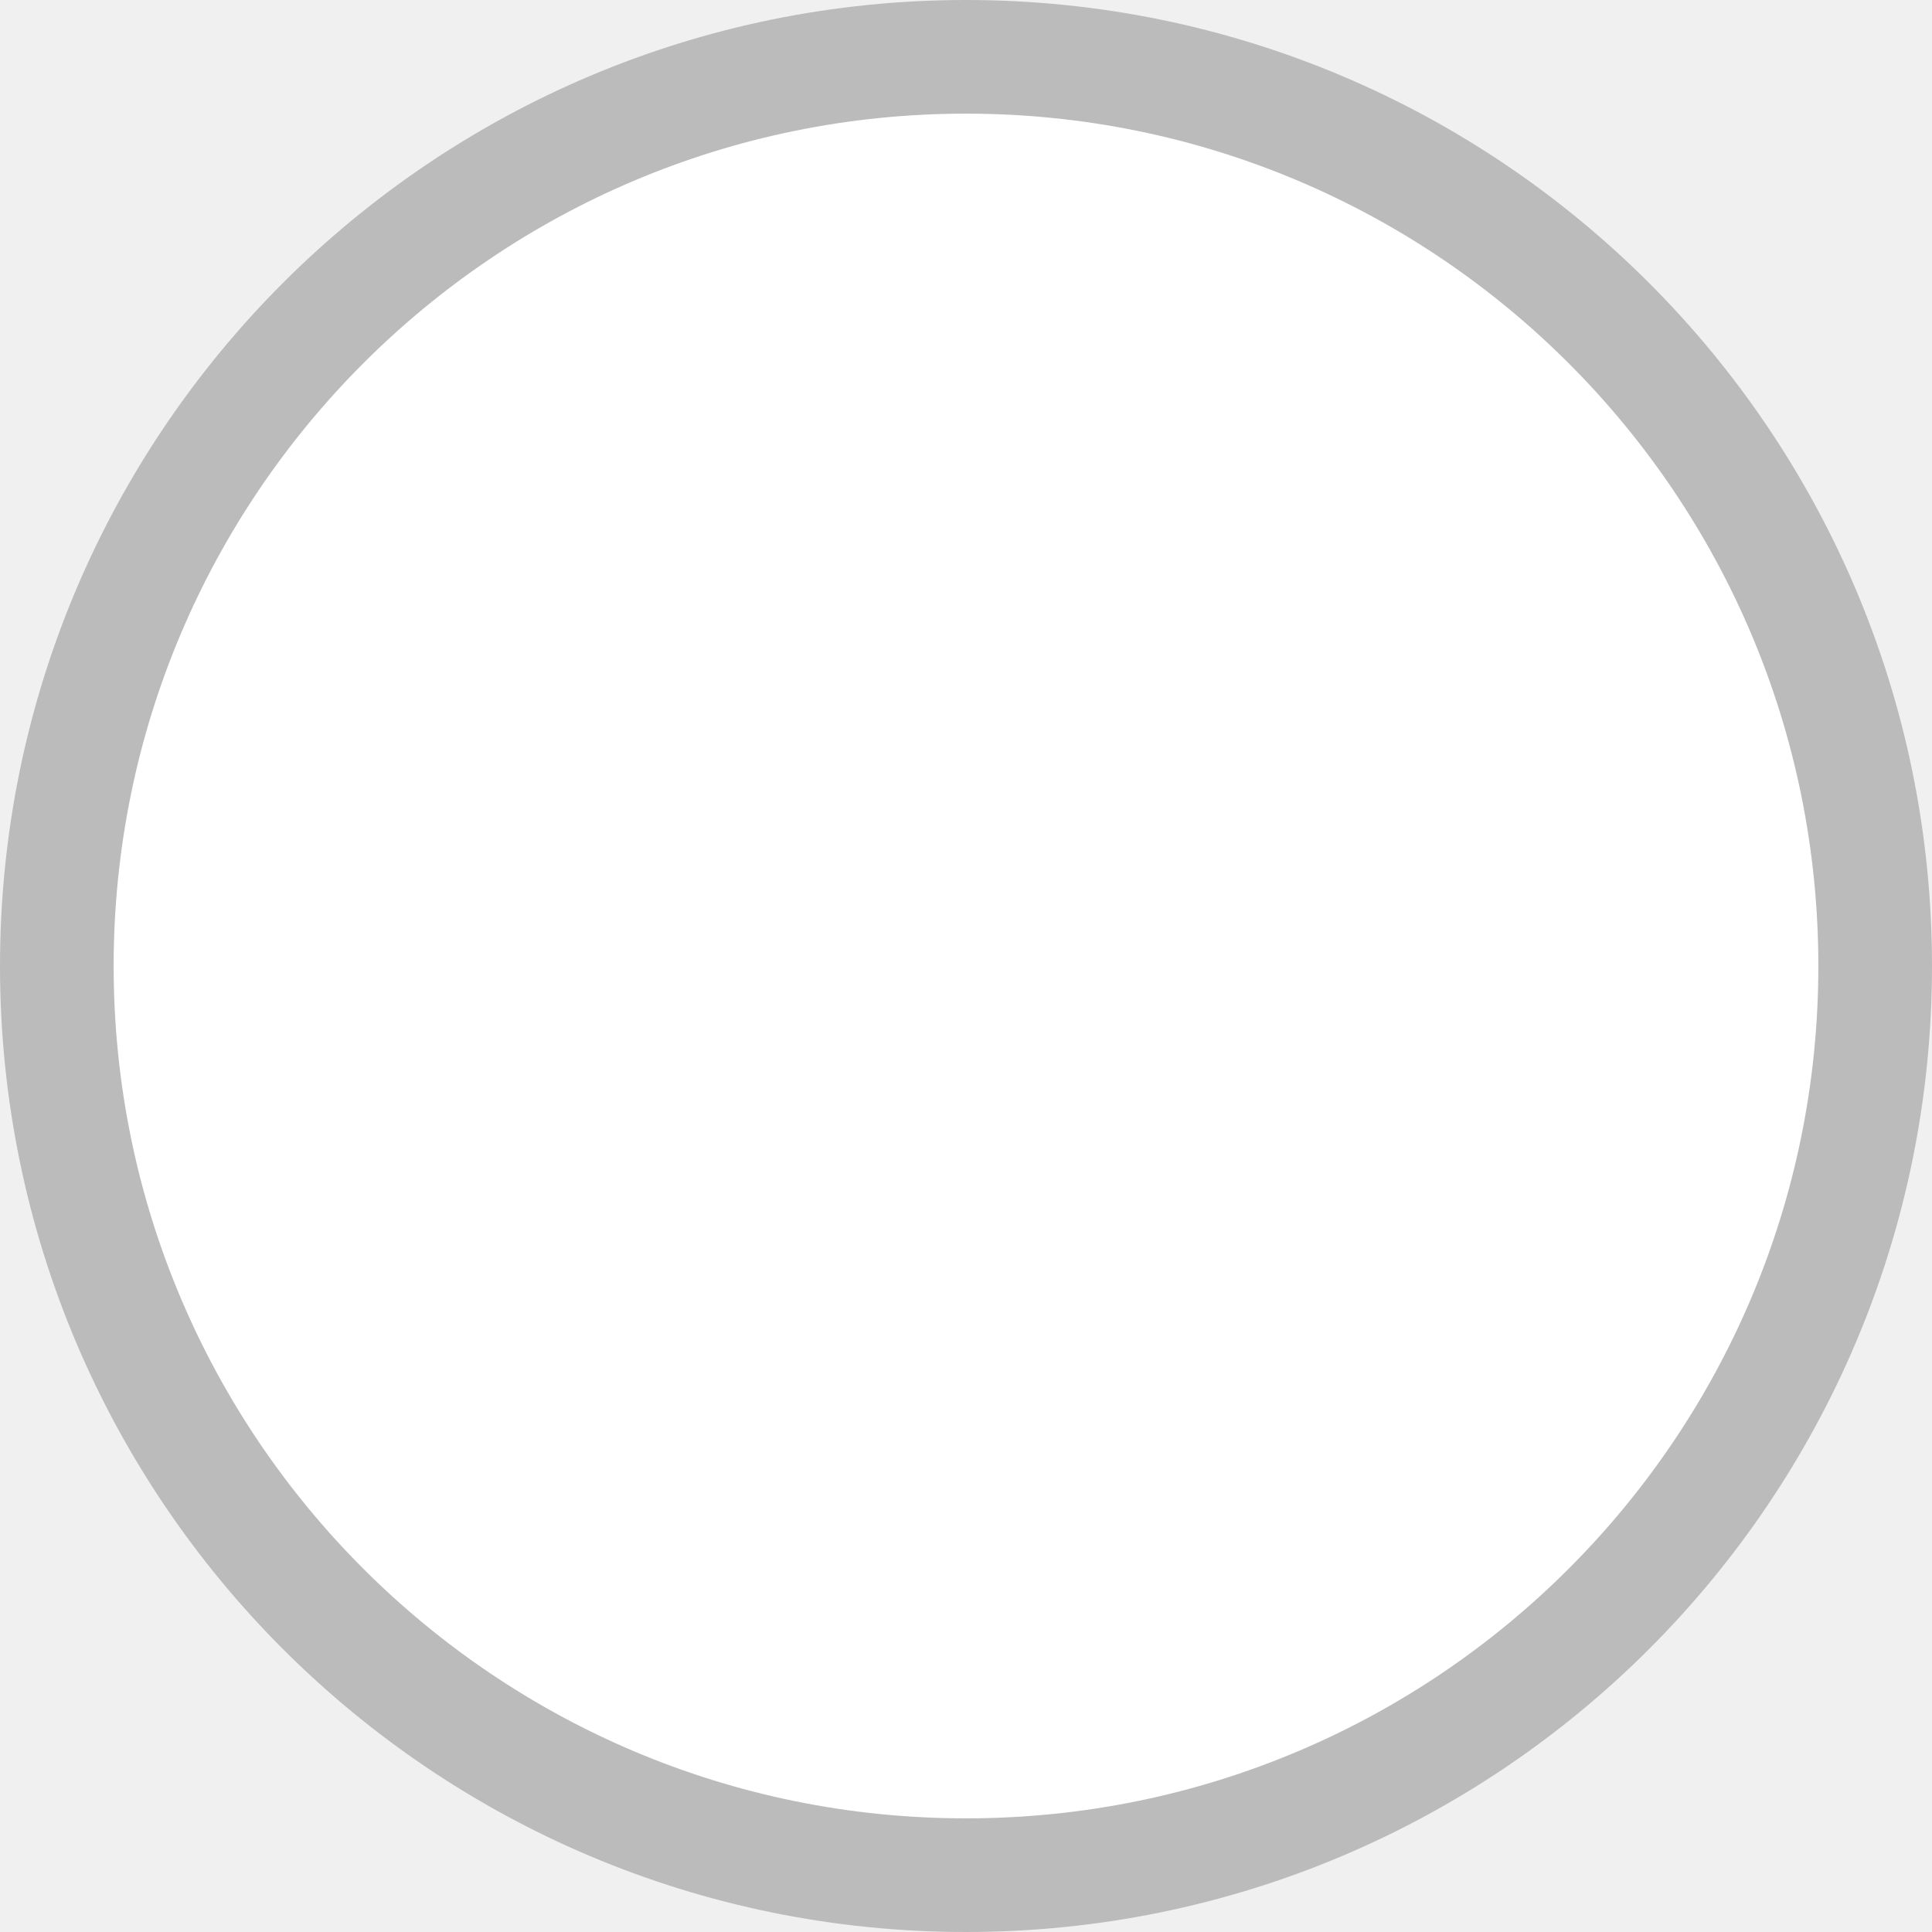
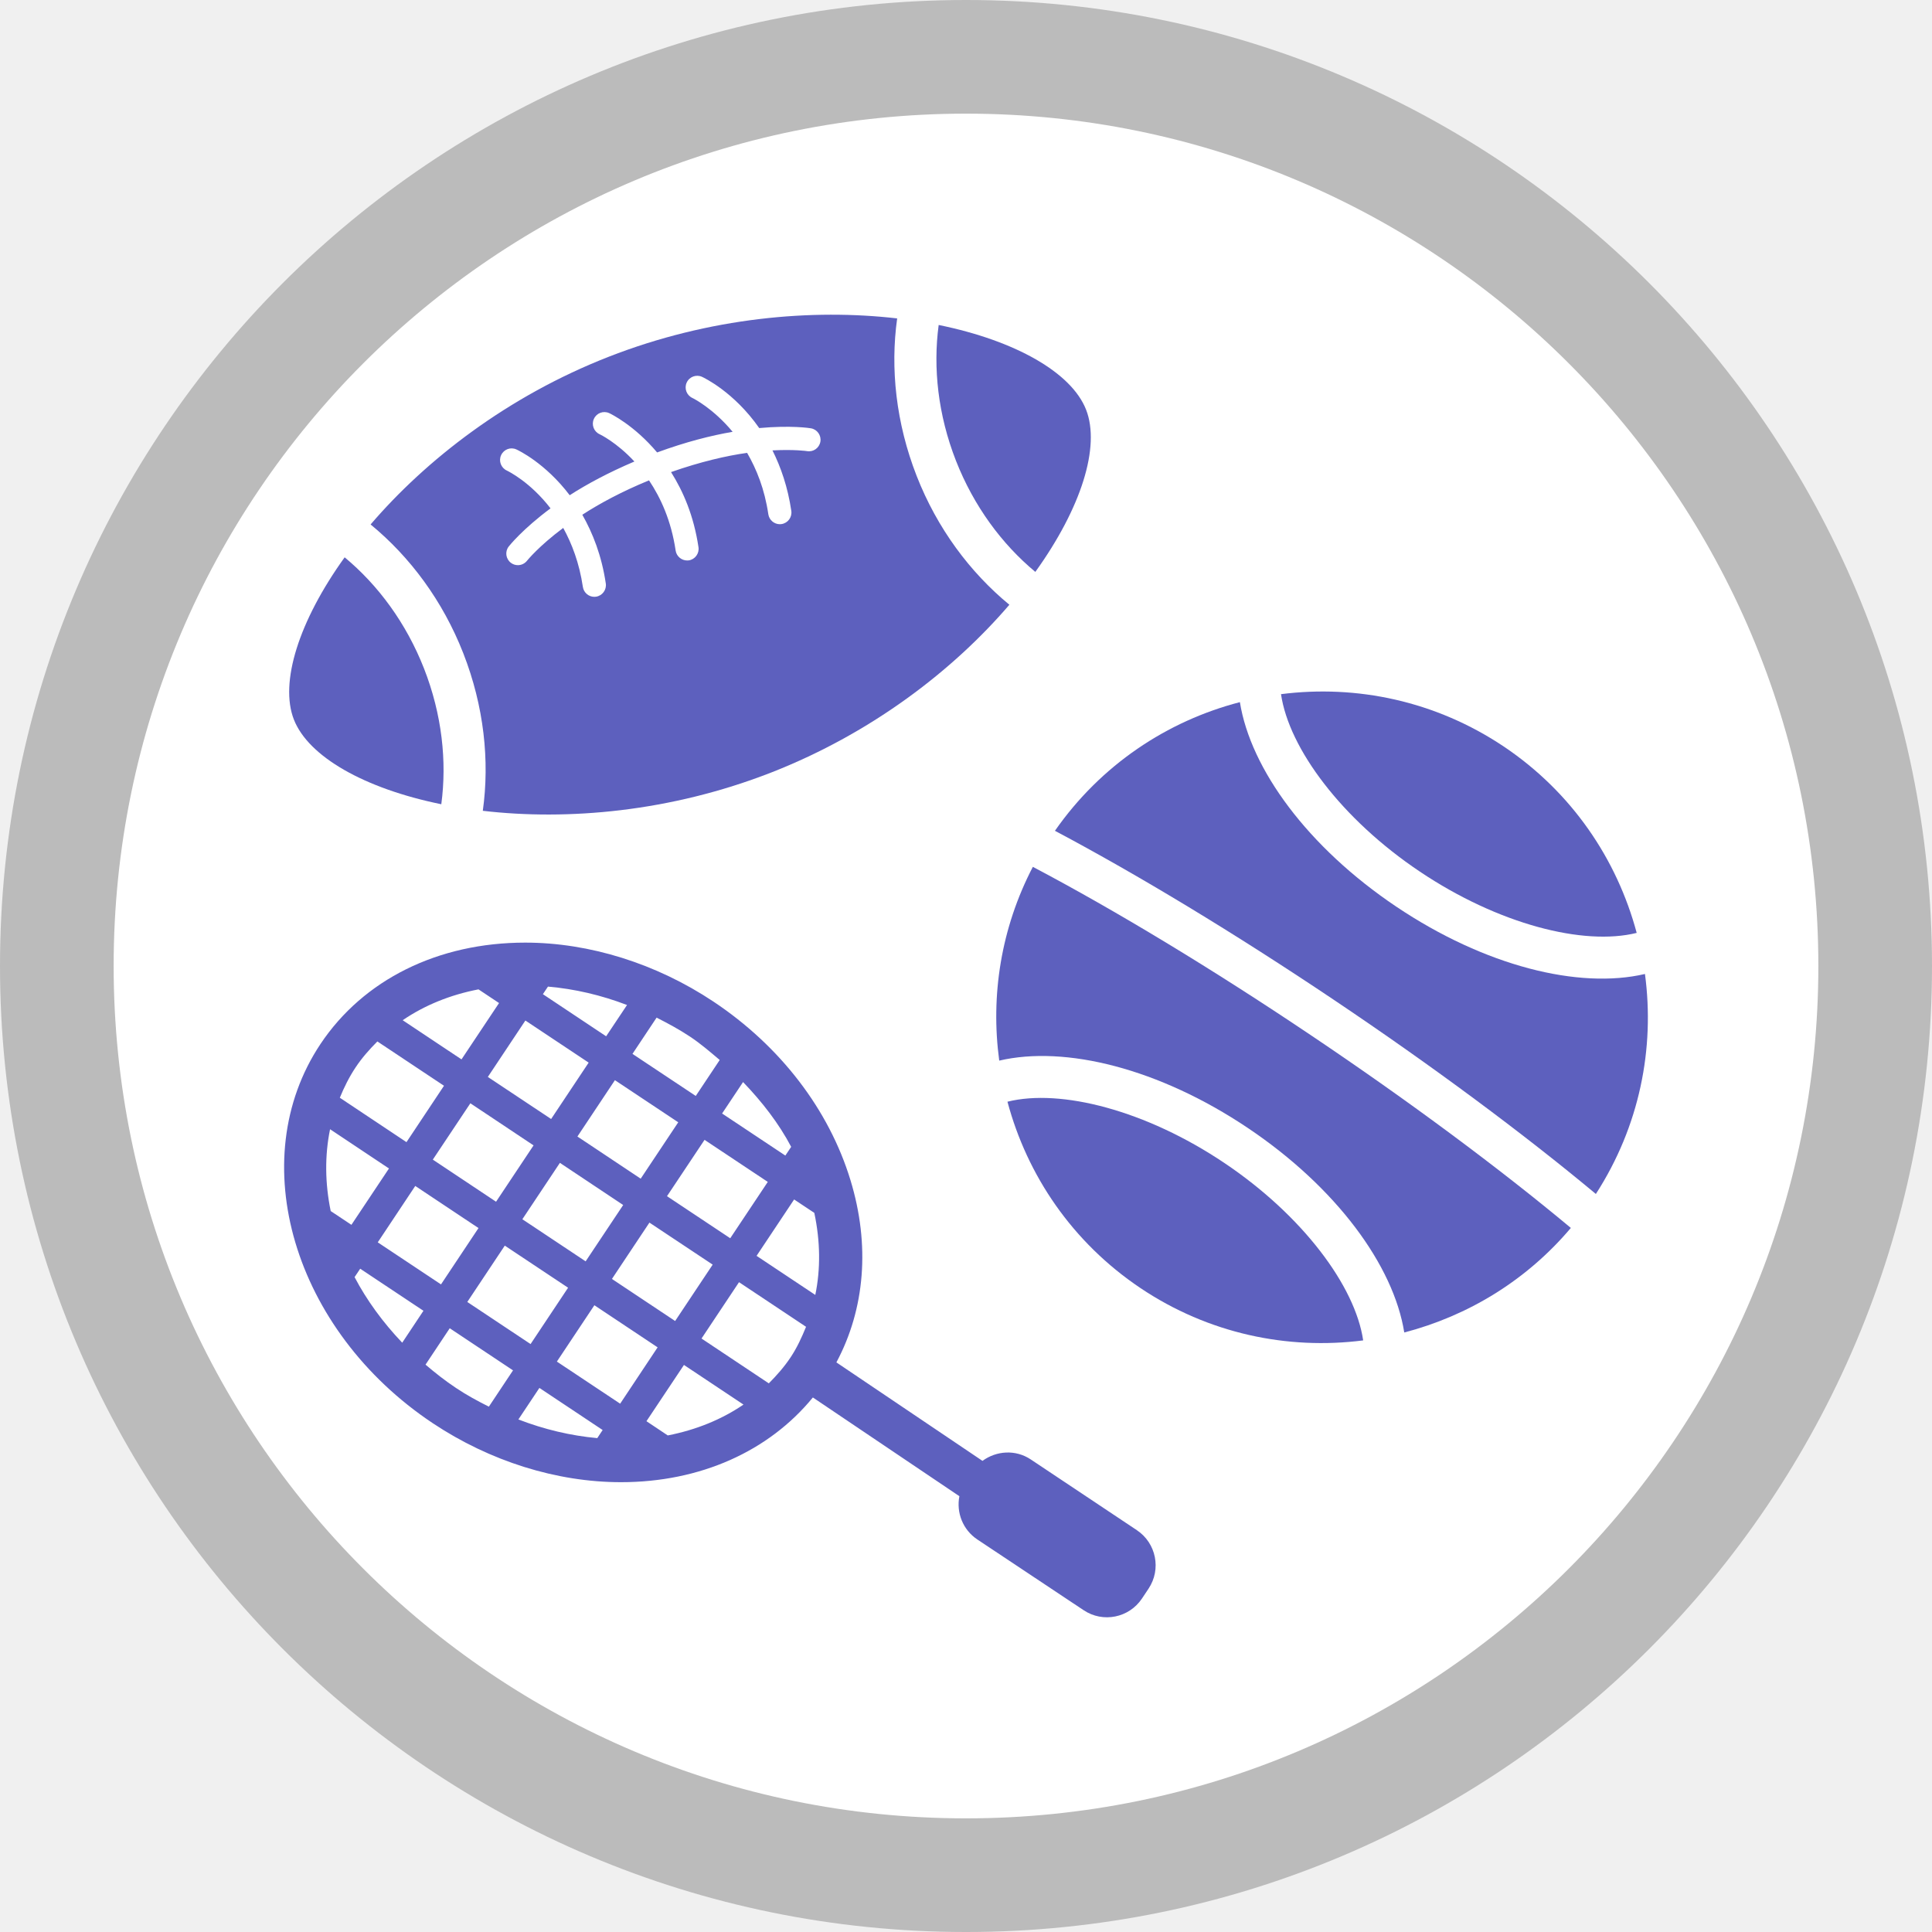
- <svg xmlns="http://www.w3.org/2000/svg" viewBox="0 0 17 17" height="17" width="17" version="1.1" id="svg66686">
-   <defs id="defs66690" />
-   <rect fill="none" x="0" y="0" width="17" height="17" id="rect66678" />
-   <rect x="1" y="1" rx="7.5" ry="7.5" width="15" height="15" stroke="#bbb" style="stroke-linejoin:round;stroke-miterlimit:4;" fill="#bbb" stroke-width="2" id="rect66680" />
-   <rect x="1" y="1" width="15" height="15" rx="7.5" ry="7.5" fill="#fff" id="rect66682" />
+ <svg xmlns="http://www.w3.org/2000/svg" width="17" height="17" version="1.1" viewBox="0 0 17 17">
+   <rect width="17" height="17" fill="none" />
+   <rect x="1" y="1" width="15" height="15" rx="7.5" ry="7.5" fill="#bbb" stroke="#bbb" stroke-linejoin="round" stroke-width="2" />
+   <rect x="1" y="1" width="15" height="15" rx="7.5" ry="7.5" fill="#fff" />
+   <g transform="matrix(.37499 0 0 .37499 2.3126 2.3124)" fill="#5d60be">
+     <path d="m18.018 28.078c-0.356-0.236-0.805-0.204-1.131 0.035l-3.428-2.311c0.672-1.258 0.794-2.754 0.331-4.274-0.505-1.658-1.647-3.147-3.216-4.192-1.341-0.892-2.909-1.384-4.417-1.384-2.045 0-3.797 0.868-4.806 2.382-1.815 2.728-0.632 6.718 2.637 8.895 1.341 0.893 2.909 1.384 4.416 1.384 1.858 0 3.467-0.723 4.503-1.988l3.438 2.317c-0.075 0.381 0.078 0.787 0.422 1.016l2.492 1.658c0.455 0.305 1.068 0.181 1.371-0.274l0.154-0.231c0.303-0.455 0.18-1.068-0.275-1.372zm-10.17-0.499c-0.623-0.057-1.245-0.204-1.851-0.438l0.493-0.74 1.484 0.988zm1.154-0.397 0.88-1.32 1.397 0.93c-0.514 0.351-1.116 0.595-1.777 0.724zm-0.617-0.411-1.485-0.988 0.88-1.322 1.484 0.988zm-6.792-4.52c-0.134-0.65-0.142-1.302-0.015-1.92l1.382 0.921-0.881 1.322zm1.984-0.589 1.484 0.988-0.88 1.322-1.484-0.987zm3.114-4.678c0.624 0.054 1.247 0.199 1.855 0.432l-0.49 0.734-1.484-0.988zm-1.148 0.386-0.881 1.322-1.38-0.919c0.515-0.352 1.117-0.596 1.779-0.724zm0.618 0.41 1.485 0.988-0.881 1.323-1.485-0.987zm1.221 2.722 0.88-1.322 1.486 0.988-0.881 1.323zm1.074 1.607-0.881 1.322-1.485-0.988 0.881-1.323zm-2.103-1.399-0.88 1.322-1.484-0.988 0.881-1.322zm-0.675 2.352 1.485 0.988-0.88 1.322-1.485-0.988zm2.514 0.782 0.88-1.322 1.484 0.986-0.881 1.323zm1.292-1.942 0.881-1.322 1.484 0.987-0.881 1.322zm2.983 0.077 0.474 0.315c0.141 0.667 0.149 1.314 0.023 1.925l-1.378-0.917zm-0.069-1.235-0.137 0.205-1.484-0.987 0.492-0.738c0.447 0.465 0.839 0.97 1.129 1.52zm-1.677-2.038-0.562 0.844-1.485-0.987 0.566-0.851c0.268 0.136 0.533 0.279 0.786 0.447 0.249 0.166 0.471 0.358 0.695 0.547zm-8.033-0.435 1.563 1.04-0.88 1.323-1.564-1.042c0.1-0.244 0.218-0.484 0.368-0.709 0.149-0.225 0.325-0.424 0.513-0.612zm-0.535 5.53 0.132-0.197 1.484 0.987-0.498 0.749c-0.454-0.477-0.832-0.995-1.118-1.539zm1.665 2.054 0.568-0.854 1.485 0.988-0.567 0.852c-0.262-0.132-0.521-0.271-0.768-0.437-0.255-0.169-0.492-0.356-0.718-0.549zm8.055 0.439-1.579-1.052 0.88-1.322 1.573 1.047c-0.101 0.247-0.211 0.489-0.361 0.714-0.148 0.223-0.325 0.424-0.513 0.613z" />
+     <path d="m18.069 14.174c-0.749 1.438-0.995 3.024-0.789 4.547 1.55-0.362 3.751 0.183 5.833 1.58 2.081 1.397 3.42 3.229 3.671 4.799 1.487-0.387 2.864-1.215 3.909-2.453-1.678-1.4-3.806-2.982-6.113-4.531-2.316-1.556-4.571-2.918-6.511-3.942z" />
+     <path d="m32.432 16.688c-1.551 0.362-3.752-0.182-5.834-1.579-2.08-1.397-3.419-3.229-3.671-4.8-1.703 0.442-3.259 1.469-4.34 3.019 1.958 1.039 4.223 2.408 6.545 3.967 2.312 1.551 4.449 3.14 6.148 4.555 1.026-1.589 1.386-3.417 1.152-5.162z" />
+     <path d="m22.562 21.122c-1.834-1.232-3.837-1.749-5.089-1.437 0.461 1.726 1.52 3.298 3.119 4.372 1.599 1.073 3.456 1.456 5.228 1.229-0.186-1.275-1.424-2.933-3.258-4.164z" />
+     <path d="m27.15 14.286c1.834 1.231 3.837 1.748 5.088 1.438-0.462-1.726-1.519-3.299-3.117-4.372-1.602-1.073-3.457-1.456-5.229-1.23 0.186 1.275 1.423 2.934 3.258 4.164z" />
+     <path d="m4.188 12.705c0.135-1.005 0.016-2.108-0.405-3.184-0.417-1.064-1.076-1.957-1.863-2.61-1.077 1.498-1.53 2.939-1.191 3.807 0.34 0.868 1.65 1.618 3.459 1.987z" />
+     <path d="m18.127 7.253c1.078-1.498 1.531-2.938 1.191-3.806s-1.65-1.619-3.459-1.988c-0.135 1.006-0.016 2.108 0.405 3.184 0.418 1.066 1.078 1.958 1.863 2.61z" />
+     <path d="m4.704 9.162c0.486 1.242 0.622 2.523 0.458 3.697 1.984 0.231 4.395 0.028 6.769-0.899 2.376-0.93 4.286-2.418 5.587-3.936-0.923-0.76-1.693-1.79-2.175-3.021-0.486-1.243-0.622-2.524-0.458-3.698-1.984-0.23-4.395-0.028-6.769 0.9-2.376 0.929-4.285 2.417-5.587 3.935 0.924 0.759 1.693 1.79 2.175 3.022zm0.887-4.647c0.062-0.137 0.222-0.198 0.358-0.136 0.044 0.019 0.681 0.321 1.252 1.075 0.405-0.261 0.909-0.532 1.518-0.791-0.418-0.451-0.808-0.637-0.815-0.64-0.136-0.061-0.198-0.222-0.136-0.359 0.061-0.138 0.222-0.199 0.359-0.137 0.04 0.018 0.59 0.286 1.125 0.923 0.674-0.247 1.269-0.398 1.772-0.484-0.463-0.559-0.934-0.79-0.942-0.793-0.137-0.063-0.198-0.223-0.137-0.36 0.062-0.139 0.224-0.199 0.359-0.138 0.046 0.021 0.751 0.354 1.344 1.203 0.744-0.068 1.184 0 1.216 6e-3 0.147 0.027 0.245 0.169 0.219 0.315-0.027 0.148-0.166 0.246-0.315 0.22-6e-3 -2e-3 -0.301-0.044-0.809-0.017 0.196 0.392 0.359 0.858 0.442 1.419 0.022 0.148-0.08 0.287-0.229 0.31-0.013 2e-3 -0.027 3e-3 -0.041 3e-3 -0.132 0-0.248-0.098-0.269-0.232-0.088-0.596-0.278-1.062-0.498-1.442-0.487 0.068-1.092 0.208-1.785 0.451 0.285 0.453 0.533 1.021 0.644 1.763 0.022 0.147-0.081 0.287-0.229 0.309-0.012 1e-3 -0.025 2e-3 -0.038 2e-3 -0.132 0-0.249-0.098-0.269-0.232-0.105-0.706-0.351-1.239-0.625-1.648-0.639 0.263-1.155 0.541-1.565 0.807 0.244 0.43 0.453 0.954 0.551 1.613 0.022 0.147-0.08 0.287-0.229 0.31-0.014 1e-3 -0.027 3e-3 -0.041 3e-3 -0.132 0-0.248-0.098-0.268-0.233-0.084-0.564-0.258-1.014-0.461-1.384-0.577 0.431-0.842 0.761-0.847 0.767-0.054 0.07-0.135 0.107-0.217 0.107-0.058 0-0.115-0.018-0.164-0.055-0.119-0.091-0.144-0.26-0.053-0.38 0.021-0.027 0.327-0.41 0.983-0.898-0.476-0.619-0.99-0.87-1.025-0.887-0.136-0.062-0.197-0.224-0.135-0.36z" />
+   </g>
</svg>
